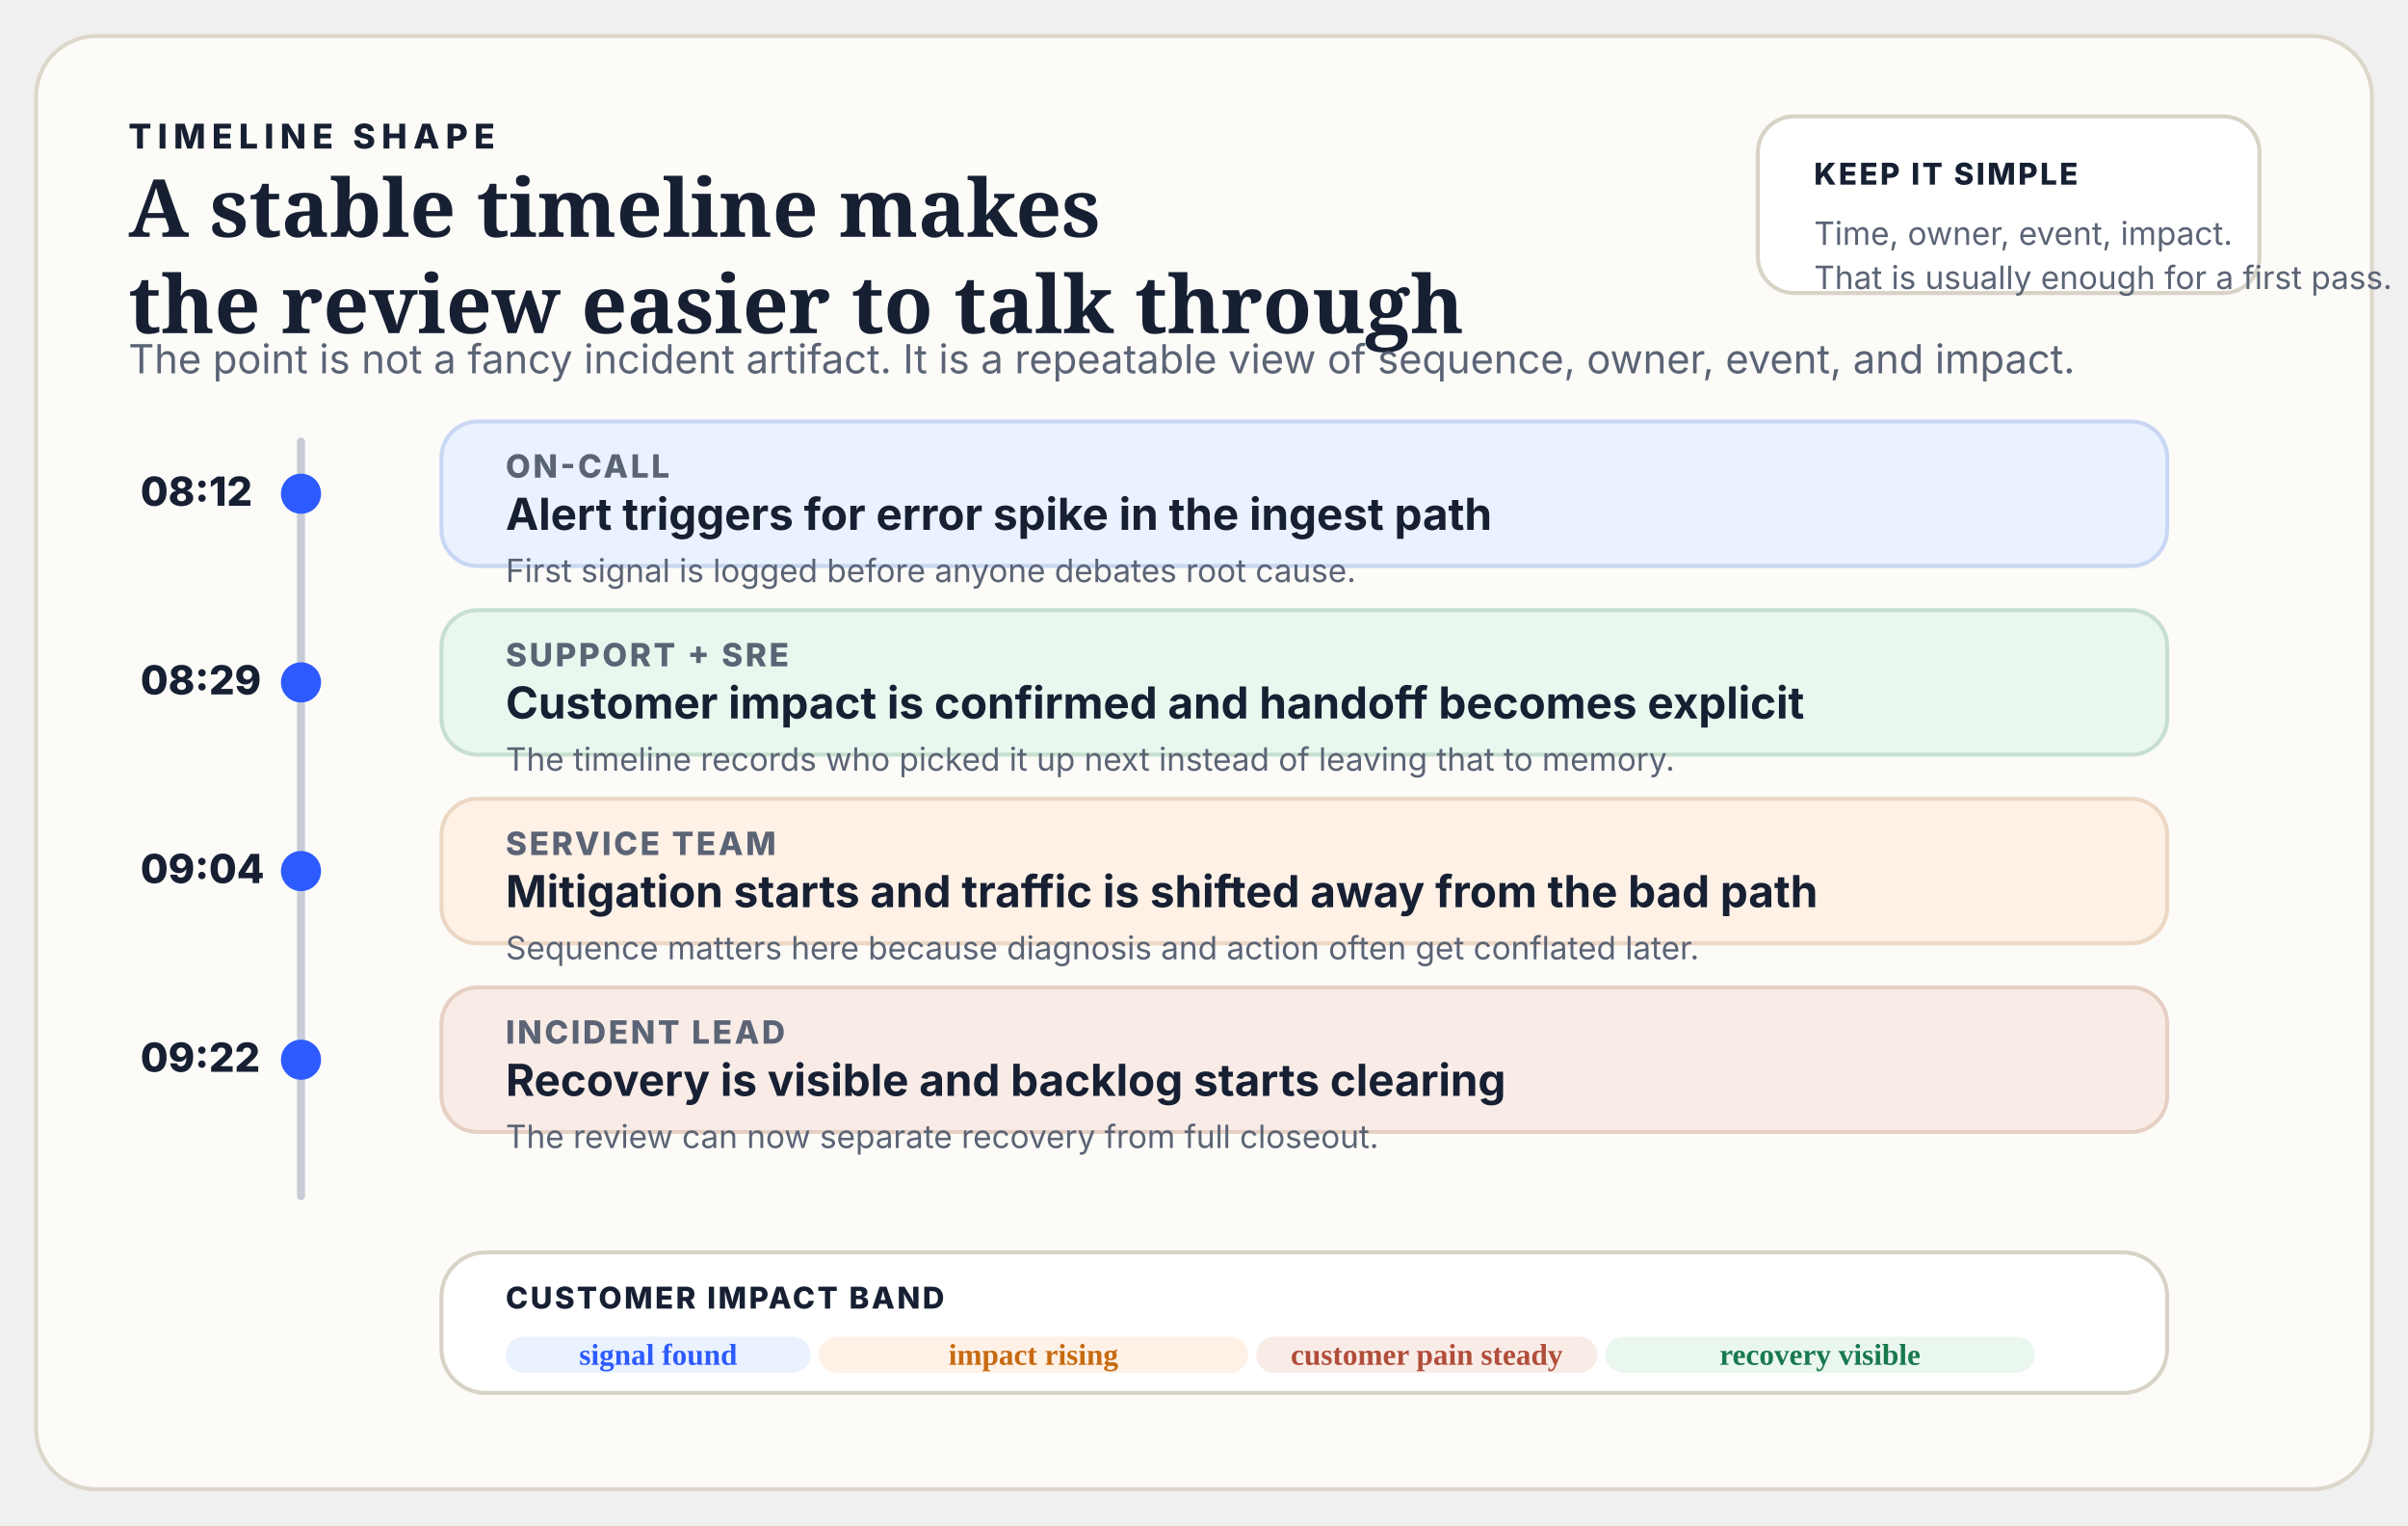
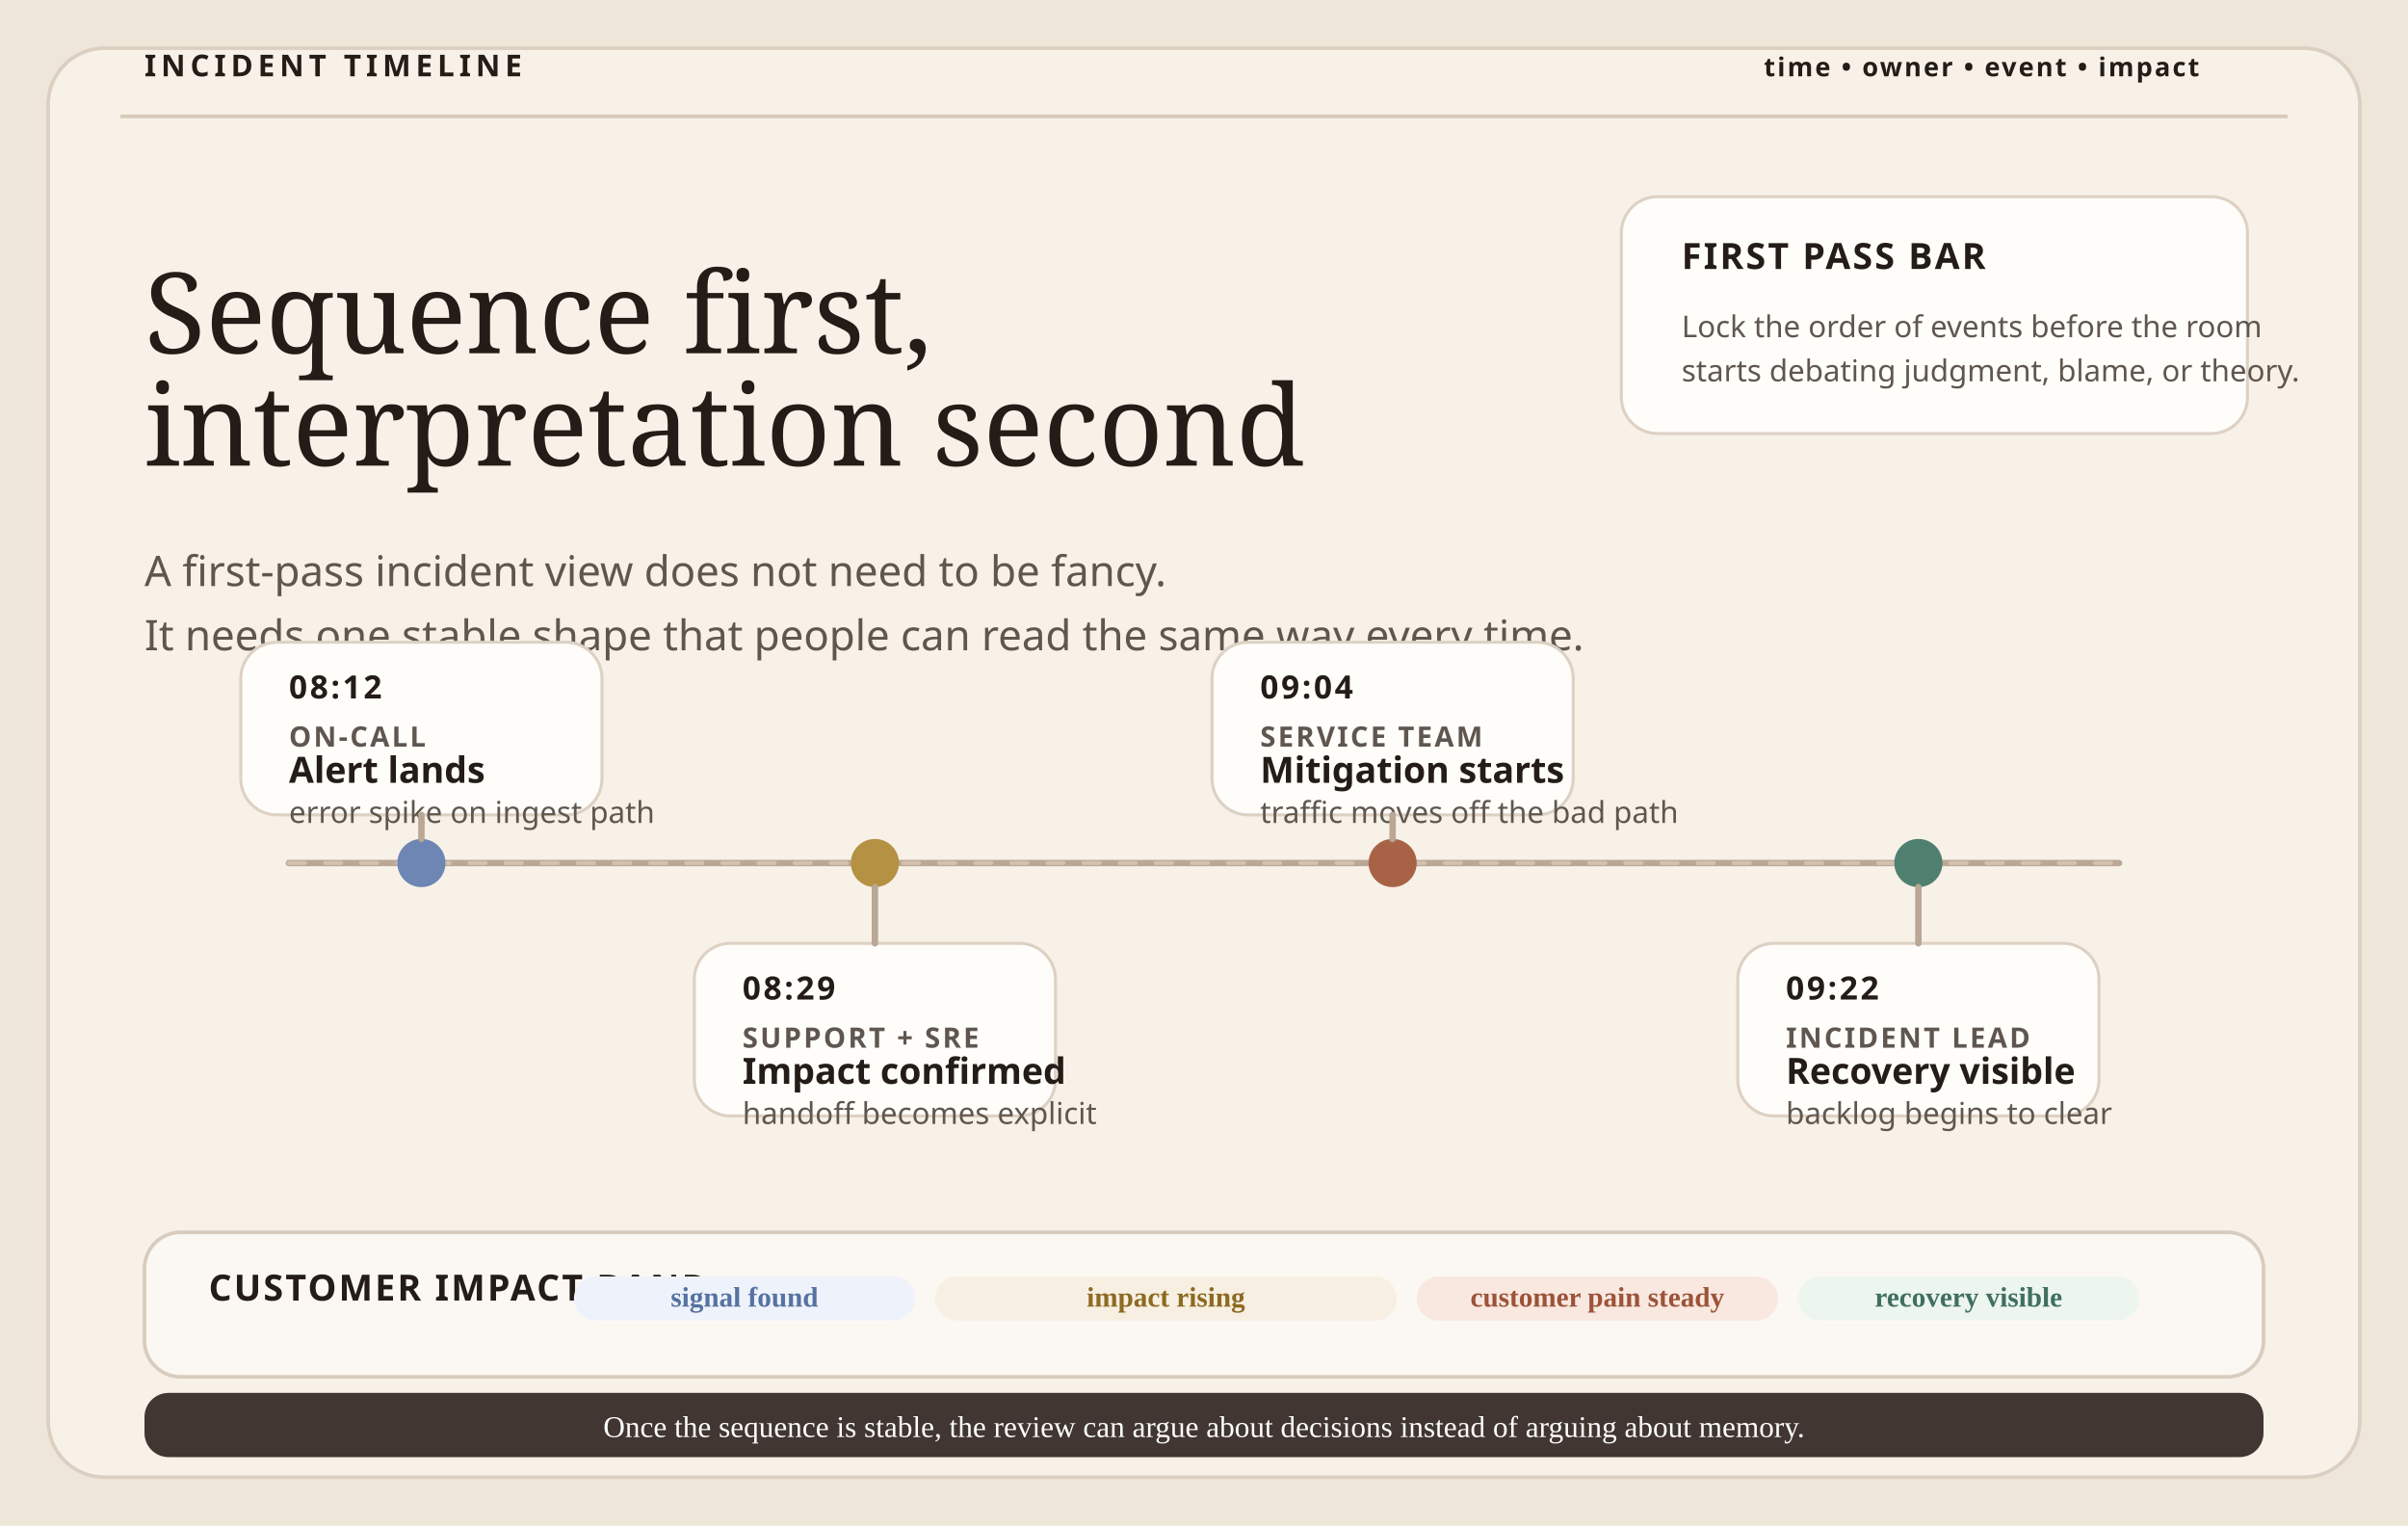
<svg xmlns="http://www.w3.org/2000/svg" viewBox="0 0 1200 760" role="img" aria-labelledby="title desc">
  <defs>
    <style>
-       .frame { fill: #fcfbf8; stroke: #ddd6cb; stroke-width: 2; }
-       .panel { fill: #ffffff; stroke: #d8d3c6; stroke-width: 2; }
-       .sky { fill: #eaf1ff; stroke: #c9d7f4; stroke-width: 2; }
-       .mint { fill: #eaf7ef; stroke: #c7dfcf; stroke-width: 2; }
-       .peach { fill: #fff1e6; stroke: #ecd7c4; stroke-width: 2; }
-       .rose { fill: #f9ece7; stroke: #e6d0c4; stroke-width: 2; }
-       .sand { fill: #f4efe6; stroke: #ddd3c2; stroke-width: 2; }
-       .ink { fill: #172033; font-family: "Manrope", -apple-system, BlinkMacSystemFont, sans-serif; }
-       .muted { fill: #5b6475; font-family: "Manrope", -apple-system, BlinkMacSystemFont, sans-serif; }
-       .display { fill: #172033; font-family: "Newsreader", Georgia, serif; }
-       .kicker { font-size: 17px; font-weight: 800; letter-spacing: 0.18em; }
-       .title { font-size: 40px; font-weight: 600; }
-       .subtitle { font-size: 20px; }
-       .label { font-size: 15px; font-weight: 800; letter-spacing: 0.08em; }
-       .time { font-size: 20px; font-weight: 800; }
-       .owner { font-size: 16px; font-weight: 800; letter-spacing: 0.08em; }
-       .body { font-size: 22px; font-weight: 700; }
-       .small { font-size: 16px; }
-       .pill-text { font-size: 15px; font-weight: 800; text-anchor: middle; }
-       .rail { fill: none; stroke: #c7ccd6; stroke-width: 4; stroke-linecap: round; }
-       .dot { fill: #2e5bff; }
+       .bg { fill: #efe6da; }
+       .canvas { fill: #f7f1e8; stroke: #dbcfc1; stroke-width: 1.8; }
+       .rule { stroke: #d7cab8; stroke-width: 1.8; }
+       .ink { fill: #241c17; font-family: "Manrope", "Aptos", sans-serif; }
+       .muted { fill: #5f574f; font-family: "Manrope", "Aptos", sans-serif; }
+       .display { fill: #241c17; font-family: "Newsreader", Georgia, serif; }
+       .kicker { font-size: 15px; font-weight: 700; letter-spacing: 0.16em; }
+       .micro { font-size: 13px; font-weight: 700; letter-spacing: 0.08em; }
+       .title { font-size: 56px; font-weight: 500; }
+       .subtitle { font-size: 21px; line-height: 1.45; }
+       .panel { fill: #fbf8f3; stroke: #d8ccbf; stroke-width: 1.8; }
+       .panel-soft { fill: #fffdf9; stroke: #ddd1c4; stroke-width: 1.5; }
+       .dark { fill: #413631; }
+       .section { font-size: 18px; font-weight: 700; letter-spacing: 0.06em; }
+       .time { font-size: 16px; font-weight: 700; letter-spacing: 0.08em; }
+       .owner { font-size: 14px; font-weight: 700; letter-spacing: 0.08em; }
+       .body { font-size: 18px; font-weight: 700; }
+       .small { font-size: 15px; line-height: 1.42; }
+       .pill-text { font-size: 14px; font-weight: 700; text-anchor: middle; }
+       .rail { fill: none; stroke: #baa795; stroke-width: 3.2; stroke-linecap: round; }
+       .soft-rail { fill: none; stroke: #d3c1af; stroke-width: 2; stroke-linecap: round; stroke-dasharray: 8 10; }
+       .blue { fill: #6d86b3; }
+       .green { fill: #4f7f6f; }
+       .gold { fill: #b59143; }
+       .rust { fill: #a86347; }
+       .white { fill: #ffffff; }
    </style>
  </defs>
-   <rect x="18" y="18" width="1164" height="724" rx="30" class="frame" />
-   <text x="64" y="74" class="ink kicker">TIMELINE SHAPE</text>
-   <text x="64" y="118" class="display title">
-     <tspan x="64" dy="0">A stable timeline makes</tspan>
-     <tspan x="64" dy="48">the review easier to talk through</tspan>
+   <rect width="1200" height="760" class="bg" />
+   <rect x="24" y="24" width="1152" height="712" rx="28" class="canvas" />
+   <line x1="60" y1="58" x2="1140" y2="58" class="rule" />
+   <text x="72" y="38" class="ink kicker">INCIDENT TIMELINE</text>
+   <text x="1096" y="38" class="ink micro" text-anchor="end">time • owner • event • impact</text>
+   <text x="72" y="176" class="display title">
+     <tspan x="72" dy="0">Sequence first,</tspan>
+     <tspan x="72" dy="56">interpretation second</tspan>
  </text>
-   <text x="64" y="186" class="muted subtitle">The point is not a fancy incident artifact. It is a repeatable view of sequence, owner, event, and impact.</text>
-   <rect x="876" y="58" width="250" height="88" rx="18" class="panel" />
-   <text x="904" y="92" class="ink label">KEEP IT SIMPLE</text>
-   <text x="904" y="122" class="muted small">Time, owner, event, impact.</text>
-   <text x="904" y="144" class="muted small">That is usually enough for a first pass.</text>
-   <path d="M150 220 V596" class="rail" />
-   <circle cx="150" cy="246" r="10" class="dot" />
-   <circle cx="150" cy="340" r="10" class="dot" />
-   <circle cx="150" cy="434" r="10" class="dot" />
-   <circle cx="150" cy="528" r="10" class="dot" />
-   <text x="70" y="252" class="ink time">08:12</text>
-   <text x="70" y="346" class="ink time">08:29</text>
-   <text x="70" y="440" class="ink time">09:04</text>
-   <text x="70" y="534" class="ink time">09:22</text>
-   <rect x="220" y="210" width="860" height="72" rx="18" class="sky" />
-   <text x="252" y="238" class="muted owner">ON-CALL</text>
-   <text x="252" y="264" class="ink body">Alert triggers for error spike in the ingest path</text>
-   <text x="252" y="290" class="muted small">First signal is logged before anyone debates root cause.</text>
-   <rect x="220" y="304" width="860" height="72" rx="18" class="mint" />
-   <text x="252" y="332" class="muted owner">SUPPORT + SRE</text>
-   <text x="252" y="358" class="ink body">Customer impact is confirmed and handoff becomes explicit</text>
-   <text x="252" y="384" class="muted small">The timeline records who picked it up next instead of leaving that to memory.</text>
-   <rect x="220" y="398" width="860" height="72" rx="18" class="peach" />
-   <text x="252" y="426" class="muted owner">SERVICE TEAM</text>
-   <text x="252" y="452" class="ink body">Mitigation starts and traffic is shifted away from the bad path</text>
-   <text x="252" y="478" class="muted small">Sequence matters here because diagnosis and action often get conflated later.</text>
-   <rect x="220" y="492" width="860" height="72" rx="18" class="rose" />
-   <text x="252" y="520" class="muted owner">INCIDENT LEAD</text>
-   <text x="252" y="546" class="ink body">Recovery is visible and backlog starts clearing</text>
-   <text x="252" y="572" class="muted small">The review can now separate recovery from full closeout.</text>
-   <rect x="220" y="624" width="860" height="70" rx="22" class="panel" />
-   <text x="252" y="652" class="ink label">CUSTOMER IMPACT BAND</text>
-   <rect x="252" y="666" width="152" height="18" rx="9" fill="#eaf1ff" />
-   <rect x="408" y="666" width="214" height="18" rx="9" fill="#fff1e6" />
-   <rect x="626" y="666" width="170" height="18" rx="9" fill="#f9ece7" />
-   <rect x="800" y="666" width="214" height="18" rx="9" fill="#eaf7ef" />
-   <text x="328" y="680" fill="#2e5bff" class="pill-text">signal found</text>
-   <text x="515" y="680" fill="#c76a10" class="pill-text">impact rising</text>
-   <text x="711" y="680" fill="#b14d3a" class="pill-text">customer pain steady</text>
-   <text x="907" y="680" fill="#18794e" class="pill-text">recovery visible</text>
+   <text x="72" y="292" class="muted subtitle">
+     <tspan x="72" dy="0">A first-pass incident view does not need to be fancy.</tspan>
+     <tspan x="72" dy="32">It needs one stable shape that people can read the same way every time.</tspan>
+   </text>
+   <rect x="808" y="98" width="312" height="118" rx="18" class="panel-soft" />
+   <text x="838" y="134" class="ink section">FIRST PASS BAR</text>
+   <text x="838" y="168" class="muted small">
+     <tspan x="838" dy="0">Lock the order of events before the room</tspan>
+     <tspan x="838" dy="22">starts debating judgment, blame, or theory.</tspan>
+   </text>
+   <path d="M144 430 H1056" class="rail" />
+   <path d="M144 430 H1056" class="soft-rail" />
+   <circle cx="210" cy="430" r="12" class="blue" />
+   <circle cx="436" cy="430" r="12" class="gold" />
+   <circle cx="694" cy="430" r="12" class="rust" />
+   <circle cx="956" cy="430" r="12" class="green" />
+   <rect x="120" y="320" width="180" height="86" rx="18" class="panel-soft" />
+   <rect x="346" y="470" width="180" height="86" rx="18" class="panel-soft" />
+   <rect x="604" y="320" width="180" height="86" rx="18" class="panel-soft" />
+   <rect x="866" y="470" width="180" height="86" rx="18" class="panel-soft" />
+   <text x="144" y="348" class="ink time">08:12</text>
+   <text x="370" y="498" class="ink time">08:29</text>
+   <text x="628" y="348" class="ink time">09:04</text>
+   <text x="890" y="498" class="ink time">09:22</text>
+   <text x="144" y="372" class="muted owner">ON-CALL</text>
+   <text x="144" y="390" class="ink body">Alert lands</text>
+   <text x="144" y="410" class="muted small">error spike on ingest path</text>
+   <text x="370" y="522" class="muted owner">SUPPORT + SRE</text>
+   <text x="370" y="540" class="ink body">Impact confirmed</text>
+   <text x="370" y="560" class="muted small">handoff becomes explicit</text>
+   <text x="628" y="372" class="muted owner">SERVICE TEAM</text>
+   <text x="628" y="390" class="ink body">Mitigation starts</text>
+   <text x="628" y="410" class="muted small">traffic moves off the bad path</text>
+   <text x="890" y="522" class="muted owner">INCIDENT LEAD</text>
+   <text x="890" y="540" class="ink body">Recovery visible</text>
+   <text x="890" y="560" class="muted small">backlog begins to clear</text>
+   <path d="M210 418 V406" class="rail" />
+   <path d="M436 442 V470" class="rail" />
+   <path d="M694 418 V406" class="rail" />
+   <path d="M956 442 V470" class="rail" />
+   <rect x="72" y="614" width="1056" height="72" rx="18" class="panel" />
+   <text x="104" y="648" class="ink section">CUSTOMER IMPACT BAND</text>
+   <rect x="286" y="636" width="170" height="22" rx="11" fill="#eef2fa" />
+   <rect x="466" y="636" width="230" height="22" rx="11" fill="#f7efe1" />
+   <rect x="706" y="636" width="180" height="22" rx="11" fill="#f8e8e0" />
+   <rect x="896" y="636" width="170" height="22" rx="11" fill="#edf5ef" />
+   <text x="371" y="651" fill="#5572a1" class="pill-text">signal found</text>
+   <text x="581" y="651" fill="#8d6a22" class="pill-text">impact rising</text>
+   <text x="796" y="651" fill="#9c5338" class="pill-text">customer pain steady</text>
+   <text x="981" y="651" fill="#3f6f60" class="pill-text">recovery visible</text>
+   <rect x="72" y="694" width="1056" height="32" rx="12" class="dark" />
+   <text x="600" y="716" class="white small" text-anchor="middle">Once the sequence is stable, the review can argue about decisions instead of arguing about memory.</text>
</svg>
